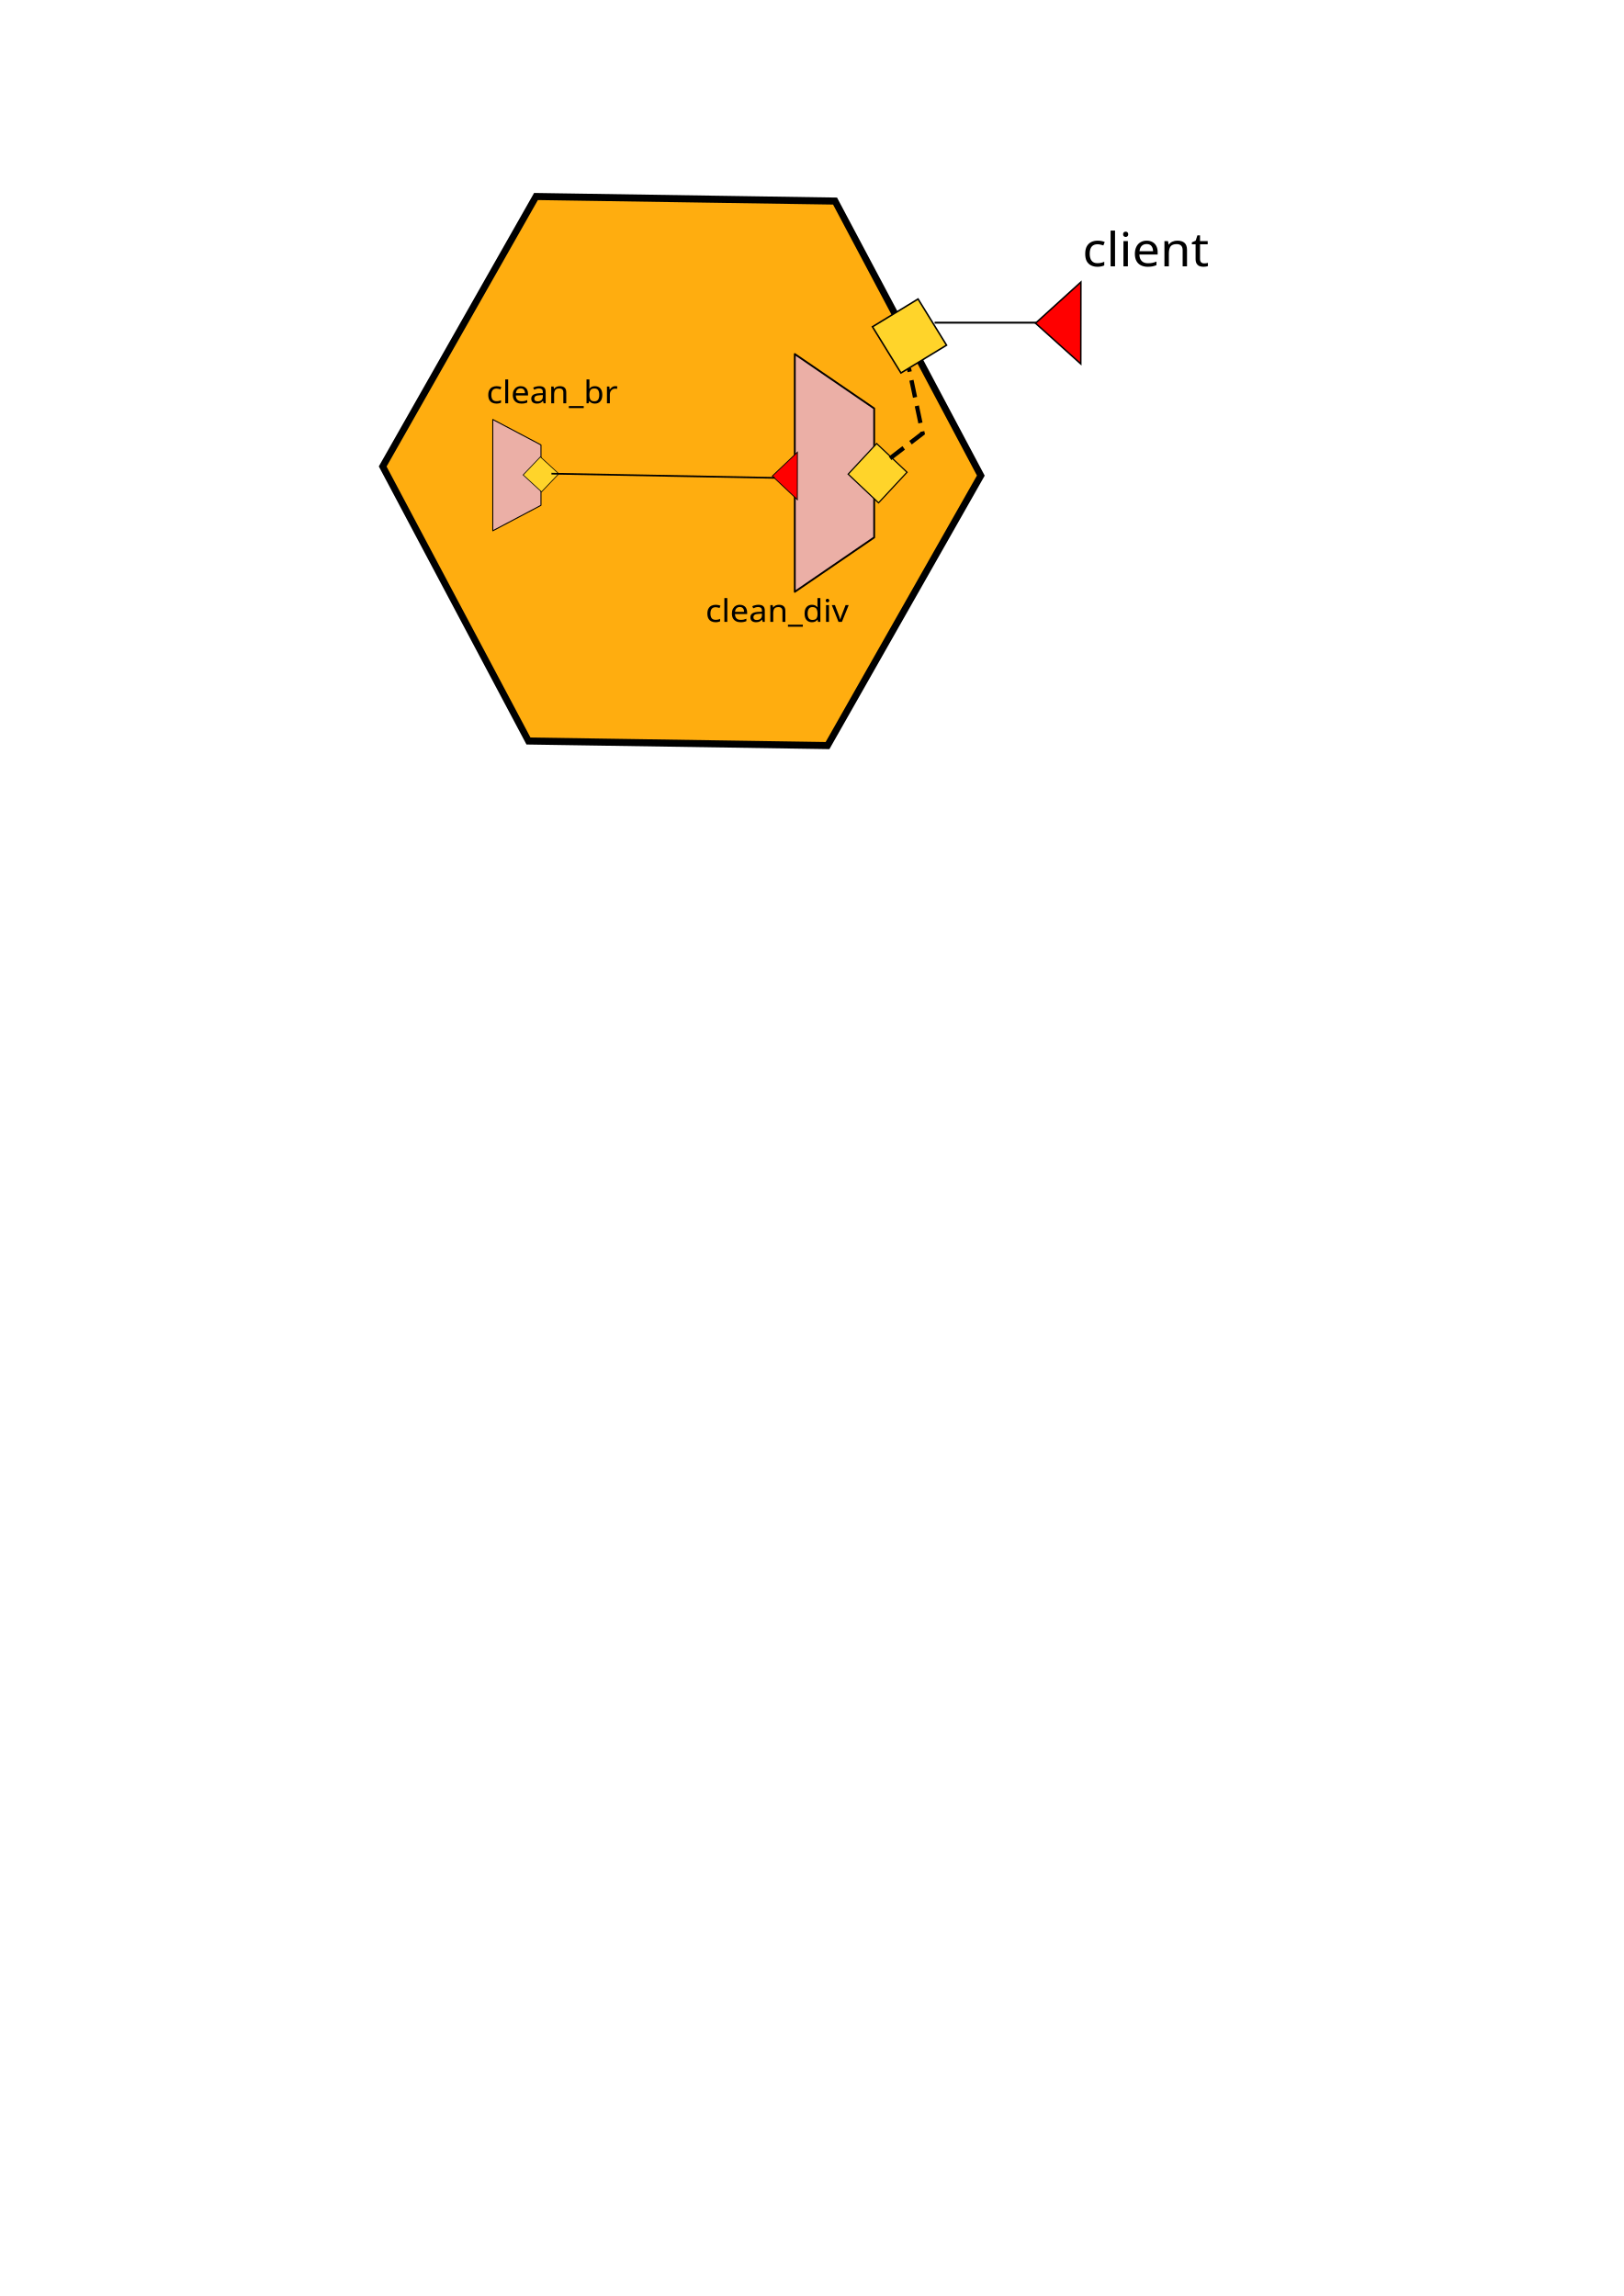
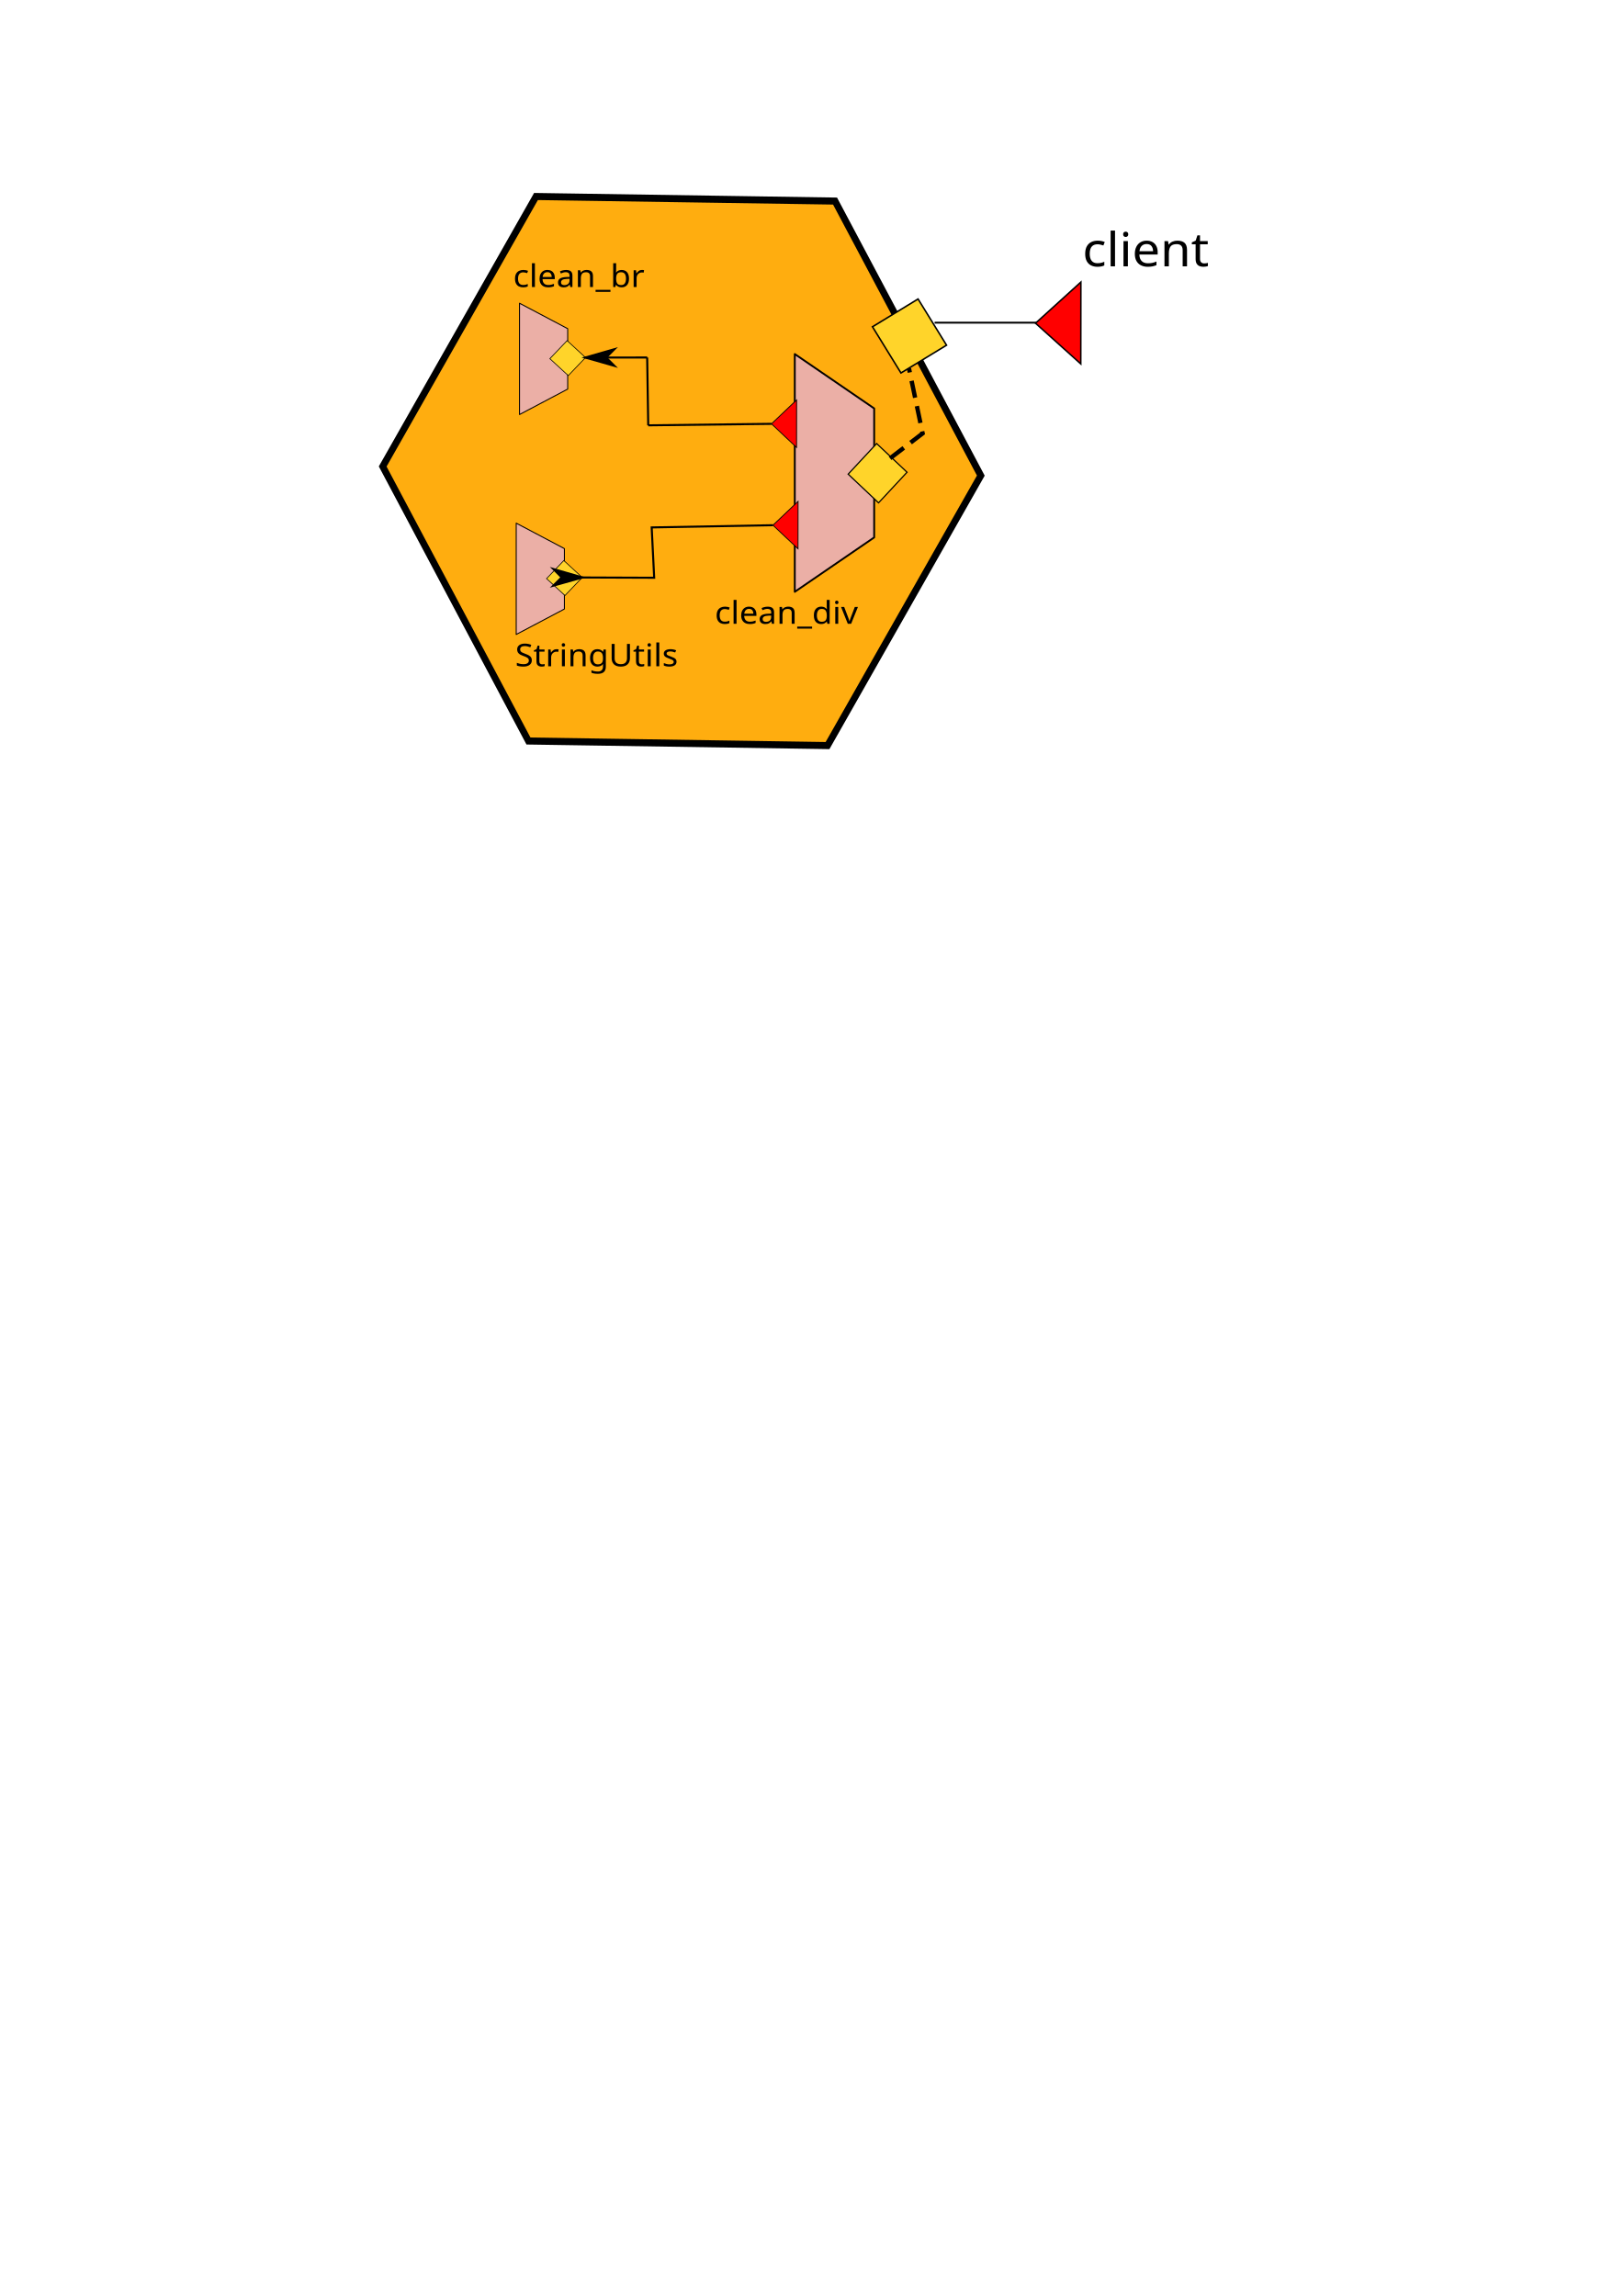
<svg xmlns="http://www.w3.org/2000/svg" width="210mm" height="297mm" viewBox="0 0 744.094 1052.362" id="svg6445" version="1.1">
  <defs id="defs6447">
+     <marker style="overflow:visible" id="Arrow1Lstart" refX="0.0" refY="0.0" orient="auto">
+       <path transform="scale(0.8) translate(12.5,0)" style="fill-rule:evenodd;fill:context-stroke;stroke:context-stroke;stroke-width:1.0pt" d="M 0.0,0.0 L 5.0,-5.0 L -12.5,0.0 L 5.0,5.0 L 0.0,0.0 z " id="path8515" />
+     </marker>
    <marker orient="auto" refY="0.0" refX="0.0" id="marker4818" style="overflow:visible;">
      <path id="path4820" d="M 0.0,0.0 L 5.0,-5.0 L -12.5,0.0 L 5.0,5.0 L 0.0,0.0 z " style="fill-rule:evenodd;stroke:#000000;stroke-width:1pt;stroke-opacity:1;fill:#000000;fill-opacity:1" transform="scale(0.8) rotate(180) translate(12.5,0)" />
    </marker>
    <marker orient="auto" refY="0.0" refX="0.0" id="marker4767" style="overflow:visible;">
      <path id="path4514" d="M 0.0,0.0 L 5.0,-5.0 L -12.5,0.0 L 5.0,5.0 L 0.0,0.0 z " style="fill-rule:evenodd;stroke:#000000;stroke-width:1pt;stroke-opacity:1;fill:#000000;fill-opacity:1" transform="scale(0.8) rotate(180) translate(12.5,0)" />
    </marker>
    <marker orient="auto" refY="0.0" refX="0.0" id="marker4554" style="overflow:visible;">
      <path id="path4556" d="M 0.0,0.0 L 5.0,-5.0 L -12.5,0.0 L 5.0,5.0 L 0.0,0.0 z " style="fill-rule:evenodd;stroke:#000000;stroke-width:1pt;stroke-opacity:1;fill:#000000;fill-opacity:1" transform="scale(0.8) rotate(180) translate(12.5,0)" />
    </marker>
    <marker orient="auto" refY="0.0" refX="0.0" id="Arrow1Lend" style="overflow:visible;">
      <path id="path4273" d="M 0.0,0.0 L 5.0,-5.0 L -12.5,0.0 L 5.0,5.0 L 0.0,0.0 z " style="fill-rule:evenodd;stroke:#000000;stroke-width:1pt;stroke-opacity:1;fill:#000000;fill-opacity:1" transform="scale(0.8) rotate(180) translate(12.5,0)" />
    </marker>
    <marker orient="auto" refY="0" refX="0" id="TriangleOutL" style="overflow:visible">
      <path id="path4381" d="m 5.77,0 -8.65,5 0,-10 8.65,5 z" style="fill:#000000;fill-opacity:1;fill-rule:evenodd;stroke:#000000;stroke-width:1pt;stroke-opacity:1" transform="scale(0.8,0.8)" />
    </marker>
    <marker orient="auto" refY="0" refX="0" id="marker4554-6" style="overflow:visible">
      <path id="path4556-2" d="M 0,0 5,-5 -12.5,0 5,5 0,0 Z" style="fill:#000000;fill-opacity:1;fill-rule:evenodd;stroke:#000000;stroke-width:1pt;stroke-opacity:1" transform="matrix(-0.8,0,0,-0.8,-10,0)" />
    </marker>
    <marker orient="auto" refY="0" refX="0" id="Arrow1Lend-2" style="overflow:visible">
      <path id="path4273-6" d="M 0,0 5,-5 -12.5,0 5,5 0,0 Z" style="fill:#000000;fill-opacity:1;fill-rule:evenodd;stroke:#000000;stroke-width:1pt;stroke-opacity:1" transform="matrix(-0.8,0,0,-0.8,-10,0)" />
    </marker>
    <marker orient="auto" refY="0" refX="0" id="TriangleOutL-2" style="overflow:visible">
      <path id="path4381-8" d="m 5.77,0 -8.65,5 0,-10 8.65,5 z" style="fill:#000000;fill-opacity:1;fill-rule:evenodd;stroke:#000000;stroke-width:1pt;stroke-opacity:1" transform="scale(0.8,0.8)" />
    </marker>
    <marker orient="auto" refY="0" refX="0" id="marker4767-2" style="overflow:visible">
      <path id="path4514-6" d="M 0,0 5,-5 -12.5,0 5,5 0,0 Z" style="fill:#000000;fill-opacity:1;fill-rule:evenodd;stroke:#000000;stroke-width:1pt;stroke-opacity:1" transform="matrix(-0.8,0,0,-0.8,-10,0)" />
    </marker>
    <marker orient="auto" refY="0" refX="0" id="marker4818-0" style="overflow:visible">
      <path id="path4820-9" d="M 0,0 5,-5 -12.5,0 5,5 0,0 Z" style="fill:#000000;fill-opacity:1;fill-rule:evenodd;stroke:#000000;stroke-width:1pt;stroke-opacity:1" transform="matrix(-0.8,0,0,-0.8,-10,0)" />
    </marker>
    <marker orient="auto" refY="0" refX="0" id="TriangleOutL-2-0" style="overflow:visible">
      <path id="path4381-8-1" d="m 5.77,0 -8.65,5 0,-10 8.65,5 z" style="fill:#000000;fill-opacity:1;fill-rule:evenodd;stroke:#000000;stroke-width:1pt;stroke-opacity:1" transform="scale(0.8,0.8)" />
    </marker>
    <marker orient="auto" refY="0" refX="0" id="TriangleOutL-2-0-6" style="overflow:visible">
      <path id="path4381-8-1-3" d="m 5.77,0 -8.65,5 0,-10 8.65,5 z" style="fill:#000000;fill-opacity:1;fill-rule:evenodd;stroke:#000000;stroke-width:1pt;stroke-opacity:1" transform="scale(0.8,0.8)" />
    </marker>
    <marker orient="auto" refY="0" refX="0" id="TriangleOutL-2-0-6-5" style="overflow:visible">
      <path id="path4381-8-1-3-4" d="m 5.77,0 -8.65,5 0,-10 8.65,5 z" style="fill:#000000;fill-opacity:1;fill-rule:evenodd;stroke:#000000;stroke-width:1pt;stroke-opacity:1" transform="scale(0.8,0.8)" />
    </marker>
  </defs>
  <g id="layer1">
-     <flowRoot xml:space="preserve" id="flowRoot7021" style="fill:black;stroke:none;stroke-opacity:1;stroke-width:1px;stroke-linejoin:miter;stroke-linecap:butt;fill-opacity:1;font-family:sans-serif;font-style:normal;font-weight:normal;font-size:40px;line-height:125%;letter-spacing:0px;word-spacing:0px">
+     <flowRoot xml:space="preserve" id="flowRoot7021" style="font-style:normal;font-weight:normal;line-height:0.01%;font-family:sans-serif;letter-spacing:0px;word-spacing:0px;fill:#000000;fill-opacity:1;stroke:none;stroke-width:1px;stroke-linecap:butt;stroke-linejoin:miter;stroke-opacity:1">
      <flowRegion id="flowRegion7023">
        <rect id="rect7025" width="324.278" height="189.216" x="57.417" y="71.046" />
      </flowRegion>
-       <flowPara id="flowPara7027" />
+       <flowPara id="flowPara7027" style="font-size:40px;line-height:1.25"> </flowPara>
    </flowRoot>
-     <flowRoot xml:space="preserve" id="flowRoot7303" style="fill:black;stroke:none;stroke-opacity:1;stroke-width:1px;stroke-linejoin:miter;stroke-linecap:butt;fill-opacity:1;font-family:sans-serif;font-style:normal;font-weight:normal;font-size:40px;line-height:125%;letter-spacing:0px;word-spacing:0px">
+     <flowRoot xml:space="preserve" id="flowRoot7303" style="font-style:normal;font-weight:normal;line-height:0.01%;font-family:sans-serif;letter-spacing:0px;word-spacing:0px;fill:#000000;fill-opacity:1;stroke:none;stroke-width:1px;stroke-linecap:butt;stroke-linejoin:miter;stroke-opacity:1">
      <flowRegion id="flowRegion7305">
        <rect id="rect7307" width="56.112" height="56.112" x="435.85" y="559.747" />
      </flowRegion>
-       <flowPara id="flowPara7309" />
+       <flowPara id="flowPara7309" style="font-size:40px;line-height:1.25"> </flowPara>
    </flowRoot>
-     <flowRoot xml:space="preserve" id="flowRoot7468" style="fill:black;stroke:none;stroke-opacity:1;stroke-width:1px;stroke-linejoin:miter;stroke-linecap:butt;fill-opacity:1;font-family:sans-serif;font-style:normal;font-weight:normal;font-size:40px;line-height:125%;letter-spacing:0px;word-spacing:0px">
+     <flowRoot xml:space="preserve" id="flowRoot7468" style="font-style:normal;font-weight:normal;line-height:0.01%;font-family:sans-serif;letter-spacing:0px;word-spacing:0px;fill:#000000;fill-opacity:1;stroke:none;stroke-width:1px;stroke-linecap:butt;stroke-linejoin:miter;stroke-opacity:1">
      <flowRegion id="flowRegion7470">
        <rect id="rect7472" width="369.298" height="206.833" x="50.893" y="39.075" />
      </flowRegion>
-       <flowPara id="flowPara7474" />
+       <flowPara id="flowPara7474" style="font-size:40px;line-height:1.25"> </flowPara>
    </flowRoot>
-     <g id="g3756" transform="matrix(1.94106,0,0,2.003281,-380.9929,-172.7749)">
-       <path transform="matrix(1.09886,0,0,1.119409,208.8248,-33.77918)" d="m 166.38,259.61 -64.254,-0.934 -31.319,-56.112 32.936,-55.179 64.254,0.934 31.319,56.112 z" id="path4234" style="opacity:1;fill:#ffa800;fill-opacity:0.941;stroke:#000000;stroke-width:1.443;stroke-miterlimit:4;stroke-dasharray:none;stroke-dashoffset:0;stroke-opacity:1" />
-       <path transform="matrix(0.3476396,0.09534574,-0.09223611,0.3363016,352.9005,51.20878)" style="fill:#ffd42a;fill-opacity:1;stroke:#000000;stroke-width:1;stroke-miterlimit:4;stroke-dasharray:none;stroke-dashoffset:0;stroke-opacity:1" id="path4665-0-0-3-6" d="m 238.374,290.344 -25.739,-24.13 24.13,-25.739 25.739,24.13 z" />
-       <path style="color:#000000;clip-rule:nonzero;display:inline;overflow:visible;visibility:visible;opacity:1;isolation:auto;mix-blend-mode:normal;color-interpolation:sRGB;color-interpolation-filters:linearRGB;solid-color:#000000;solid-opacity:1;fill:#e9afaf;fill-opacity:0.941;fill-rule:nonzero;stroke:#030000;stroke-width:0.228;stroke-linecap:butt;stroke-linejoin:round;stroke-miterlimit:4;stroke-dasharray:none;stroke-dashoffset:0;stroke-opacity:1;color-rendering:auto;image-rendering:auto;shape-rendering:auto;text-rendering:auto;enable-background:accumulate" d="m 324.001,188.044 -11.377,-5.824 0,25.466 11.377,-5.824 z" id="rect4162-5-19" />
-       <path transform="matrix(0.1687539,0,0,0.1606031,283.9063,152.1507)" style="fill:#ffd42a;fill-opacity:1;stroke:#000000;stroke-width:1;stroke-miterlimit:4;stroke-dasharray:none;stroke-dashoffset:0;stroke-opacity:1" id="path4665-6" d="m 238.374,290.344 -25.739,-24.13 24.13,-25.739 25.739,24.13 z" />
-       <path style="color:#000000;clip-rule:nonzero;display:inline;overflow:visible;visibility:visible;opacity:1;isolation:auto;mix-blend-mode:normal;color-interpolation:sRGB;color-interpolation-filters:linearRGB;solid-color:#000000;solid-opacity:1;fill:#e9afaf;fill-opacity:0.941;fill-rule:nonzero;stroke:#030000;stroke-width:0.428;stroke-linecap:butt;stroke-linejoin:round;stroke-miterlimit:4;stroke-dasharray:none;stroke-dashoffset:0;stroke-opacity:1;color-rendering:auto;image-rendering:auto;shape-rendering:auto;text-rendering:auto;enable-background:accumulate" d="m 402.666,179.693 -18.741,-12.441 0,54.399 18.741,-12.441 z" id="rect4162-5-7-0-6-4" />
-       <path transform="matrix(0.2786924,0,0,0.2721339,337.2655,122.2849)" style="fill:#ffd42a;fill-opacity:1;stroke:#000000;stroke-width:1;stroke-miterlimit:4;stroke-dasharray:none;stroke-dashoffset:0;stroke-opacity:1" id="path4665-0-0-3-61" d="m 238.374,290.344 -25.739,-24.13 24.13,-25.739 25.739,24.13 z" />
-       <path style="fill:#ff0000;fill-opacity:1;stroke:#000000;stroke-width:0.196;stroke-miterlimit:4;stroke-dasharray:none;stroke-dashoffset:0;stroke-opacity:1" d="m 384.527,200.565 -5.915,-5.399 5.928,-5.458 z" id="path7225-8" />
-       <path id="path4222-6" d="M 379.167,195.578 326.473,194.617" style="fill:none;fill-rule:evenodd;stroke:#000000;stroke-width:0.386px;stroke-linecap:butt;stroke-linejoin:miter;stroke-opacity:1" />
-       <path id="path4876" d="m 406.427,191.104 c 7.678,-5.696 7.678,-5.696 7.678,-5.696 l -3.22,-14.86" style="fill:none;fill-rule:evenodd;stroke:#000000;stroke-width:1;stroke-linecap:butt;stroke-linejoin:miter;stroke-miterlimit:4;stroke-dasharray:4, 2;stroke-dashoffset:0;stroke-opacity:1" />
-       <path id="path6183-8-9-2-4" d="m 441.254,160.072 -24.322,0" style="fill:none;fill-rule:evenodd;stroke:#000000;stroke-width:0.439px;stroke-linecap:butt;stroke-linejoin:miter;stroke-opacity:1" />
-       <path style="fill:#ff0000;fill-opacity:1;stroke:#000000;stroke-width:0.346;stroke-miterlimit:4;stroke-dasharray:none;stroke-dashoffset:0;stroke-opacity:1" d="m 451.447,169.51 -10.689,-9.313 10.713,-9.415 z" id="path7225-34-7" />
-       <text transform="scale(1.046139,0.9558956)" id="text5447-3-9-9-2-8-8-2-0" y="153.969" x="431.912" style="font-style:normal;font-weight:normal;font-size:17.56px;line-height:125%;font-family:sans-serif;letter-spacing:0px;word-spacing:0px;fill:#000000;fill-opacity:1;stroke:none;stroke-width:1px;stroke-linecap:butt;stroke-linejoin:miter;stroke-opacity:1" xml:space="preserve">
-         <tspan id="tspan4762-2" style="font-style:normal;font-variant:normal;font-weight:normal;font-stretch:normal;font-size:11.25px;font-family:'Segoe Print';-inkscape-font-specification:'Segoe Print'" y="153.969" x="431.912">client</tspan>
-       </text>
-       <text transform="scale(1.046139,0.9558956)" id="text5447-3-9-9-2-8-8-2-0-1" y="239.08" x="346.861" style="font-style:normal;font-weight:normal;font-size:17.56px;line-height:125%;font-family:sans-serif;letter-spacing:0px;word-spacing:0px;fill:#000000;fill-opacity:1;stroke:none;stroke-width:1px;stroke-linecap:butt;stroke-linejoin:miter;stroke-opacity:1" xml:space="preserve">
-         <tspan id="tspan4762-2-4" style="font-style:normal;font-variant:normal;font-weight:normal;font-stretch:normal;font-size:7.5px;font-family:'Segoe Print';-inkscape-font-specification:'Segoe Print'" y="239.08" x="346.861">clean_div</tspan>
-       </text>
-       <text transform="scale(1.046139,0.9558956)" id="text5447-3-9-9-2-8-8-2-0-1-3" y="186.753" x="297.409" style="font-style:normal;font-weight:normal;font-size:17.56px;line-height:125%;font-family:sans-serif;letter-spacing:0px;word-spacing:0px;fill:#000000;fill-opacity:1;stroke:none;stroke-width:1px;stroke-linecap:butt;stroke-linejoin:miter;stroke-opacity:1" xml:space="preserve">
-         <tspan id="tspan4762-2-4-4" style="font-style:normal;font-variant:normal;font-weight:normal;font-stretch:normal;font-size:7.5px;font-family:'Segoe Print';-inkscape-font-specification:'Segoe Print'" y="186.753" x="297.409">clean_br</tspan>
-       </text>
-     </g>
+     <path transform="matrix(2.132953,0,0,2.242491,24.34869,-240.4441)" id="path4234" style="opacity:1;fill:#ffa800;fill-opacity:0.941;stroke:#000000;stroke-width:1.443;stroke-miterlimit:4;stroke-dasharray:none;stroke-dashoffset:0;stroke-opacity:1" d="m 166.38,259.61 -64.254,-0.934 -31.319,-56.112 32.936,-55.179 64.254,0.934 31.319,56.112 z" />
+     <path transform="matrix(0.6747894,0.1910043,-0.1790358,0.6737067,304.0082,-70.18932)" style="fill:#ffd42a;fill-opacity:1;stroke:#000000;stroke-width:1;stroke-miterlimit:4;stroke-dasharray:none;stroke-dashoffset:0;stroke-opacity:1" id="path4665-0-0-3-6" d="m 238.374,290.344 -25.739,-24.13 24.13,-25.739 25.739,24.13 z" />
+     <path style="color:#000000;clip-rule:nonzero;display:inline;overflow:visible;visibility:visible;isolation:auto;mix-blend-mode:normal;color-interpolation:sRGB;color-interpolation-filters:linearRGB;solid-color:#000000;solid-opacity:1;fill:#e9afaf;fill-opacity:0.941;fill-rule:nonzero;stroke:#030000;stroke-width:0.45;stroke-linecap:butt;stroke-linejoin:round;stroke-miterlimit:4;stroke-dasharray:none;stroke-dashoffset:0;stroke-opacity:1;color-rendering:auto;image-rendering:auto;shape-rendering:auto;text-rendering:auto;enable-background:accumulate" d="m 260.162,150.65 -22.084,-11.667 v 51.016 l 22.084,-11.667 z" id="rect4162-5-19" />
+     <path transform="matrix(0.3275614,0,0,0.3217332,182.3356,78.74535)" style="fill:#ffd42a;fill-opacity:1;stroke:#000000;stroke-width:1;stroke-miterlimit:4;stroke-dasharray:none;stroke-dashoffset:0;stroke-opacity:1" id="path4665-6" d="m 238.374,290.344 -25.739,-24.13 24.13,-25.739 25.739,24.13 z" />
+     <path style="color:#000000;clip-rule:nonzero;display:inline;overflow:visible;visibility:visible;isolation:auto;mix-blend-mode:normal;color-interpolation:sRGB;color-interpolation-filters:linearRGB;solid-color:#000000;solid-opacity:1;fill:#e9afaf;fill-opacity:0.941;fill-rule:nonzero;stroke:#030000;stroke-width:0.843;stroke-linecap:butt;stroke-linejoin:round;stroke-miterlimit:4;stroke-dasharray:none;stroke-dashoffset:0;stroke-opacity:1;color-rendering:auto;image-rendering:auto;shape-rendering:auto;text-rendering:auto;enable-background:accumulate" d="M 400.606,187.2 364.229,162.278 V 271.253 l 36.377,-24.923 z" id="rect4162-5-7-0-6-4" />
+     <path transform="matrix(0.5409588,0,0,0.5451607,273.6597,72.19607)" style="fill:#ffd42a;fill-opacity:1;stroke:#000000;stroke-width:1;stroke-miterlimit:4;stroke-dasharray:none;stroke-dashoffset:0;stroke-opacity:1" id="path4665-0-0-3-61" d="m 238.374,290.344 -25.739,-24.13 24.13,-25.739 25.739,24.13 z" />
+     <path style="fill:#ff0000;fill-opacity:1;stroke:#000000;stroke-width:0.386;stroke-miterlimit:4;stroke-dasharray:none;stroke-dashoffset:0;stroke-opacity:1" d="M 365.029,205.078 353.548,194.263 365.054,183.33 Z" id="path7225-8" />
+     <path id="path4876" d="m 407.906,210.06 c 14.903,-11.411 14.903,-11.411 14.903,-11.411 l -6.25,-29.769" style="fill:none;fill-rule:evenodd;stroke:#000000;stroke-width:1.972;stroke-linecap:butt;stroke-linejoin:miter;stroke-miterlimit:4;stroke-dasharray:7.888, 3.944;stroke-dashoffset:0;stroke-opacity:1" />
+     <path id="path6183-8-9-2-4" d="M 475.507,147.894 H 428.296" style="fill:none;fill-rule:evenodd;stroke:#000000;stroke-width:0.866px;stroke-linecap:butt;stroke-linejoin:miter;stroke-opacity:1" />
+     <path style="fill:#ff0000;fill-opacity:1;stroke:#000000;stroke-width:0.682;stroke-miterlimit:4;stroke-dasharray:none;stroke-dashoffset:0;stroke-opacity:1" d="M 495.293,166.8 474.544,148.144 495.338,129.283 Z" id="path7225-34-7" />
+     <text transform="scale(1.029765,0.9710955)" id="text5447-3-9-9-2-8-8-2-0" y="125.699" x="481.717" style="font-style:normal;font-weight:normal;font-size:23.663px;line-height:0%;font-family:sans-serif;letter-spacing:0px;word-spacing:0px;fill:#000000;fill-opacity:1;stroke:none;stroke-width:1.972px;stroke-linecap:butt;stroke-linejoin:miter;stroke-opacity:1" xml:space="preserve">
+       <tspan id="tspan4762-2" style="font-style:normal;font-variant:normal;font-weight:normal;font-stretch:normal;font-size:22.184px;line-height:1.25;font-family:'Segoe Print';-inkscape-font-specification:'Segoe Print';stroke-width:1.972px" y="125.699" x="481.717">client</tspan>
+     </text>
+     <text transform="scale(1.029765,0.9710955)" id="text5447-3-9-9-2-8-8-2-0-1" y="294.405" x="318.118" style="font-style:normal;font-weight:normal;font-size:23.663px;line-height:0%;font-family:sans-serif;letter-spacing:0px;word-spacing:0px;fill:#000000;fill-opacity:1;stroke:none;stroke-width:1.972px;stroke-linecap:butt;stroke-linejoin:miter;stroke-opacity:1" xml:space="preserve">
+       <tspan id="tspan4762-2-4" style="font-style:normal;font-variant:normal;font-weight:normal;font-stretch:normal;font-size:14.789px;line-height:1.25;font-family:'Segoe Print';-inkscape-font-specification:'Segoe Print';stroke-width:1.972px" y="294.405" x="318.118">clean_div</tspan>
+     </text>
+     <text transform="scale(1.029765,0.9710955)" id="text5447-3-9-9-2-8-8-2-0-1-3" y="135.48" x="228.384" style="font-style:normal;font-weight:normal;font-size:23.663px;line-height:0%;font-family:sans-serif;letter-spacing:0px;word-spacing:0px;fill:#000000;fill-opacity:1;stroke:none;stroke-width:1.972px;stroke-linecap:butt;stroke-linejoin:miter;stroke-opacity:1" xml:space="preserve">
+       <tspan id="tspan4762-2-4-4" style="font-style:normal;font-variant:normal;font-weight:normal;font-stretch:normal;font-size:14.789px;line-height:1.25;font-family:'Segoe Print';-inkscape-font-specification:'Segoe Print';stroke-width:1.972px" y="135.48" x="228.384">clean_br</tspan>
+     </text>
+     <path style="color:#000000;clip-rule:nonzero;display:inline;overflow:visible;visibility:visible;isolation:auto;mix-blend-mode:normal;color-interpolation:sRGB;color-interpolation-filters:linearRGB;solid-color:#000000;solid-opacity:1;fill:#e9afaf;fill-opacity:0.941;fill-rule:nonzero;stroke:#030000;stroke-width:0.45;stroke-linecap:butt;stroke-linejoin:round;stroke-miterlimit:4;stroke-dasharray:none;stroke-dashoffset:0;stroke-opacity:1;color-rendering:auto;image-rendering:auto;shape-rendering:auto;text-rendering:auto;enable-background:accumulate" d="m 258.652,251.453 -22.084,-11.667 v 51.016 l 22.084,-11.667 z" id="rect4162-5-19-3" />
+     <path transform="matrix(0.3275614,0,0,0.3217332,180.8261,179.5478)" style="fill:#ffd42a;fill-opacity:1;stroke:#000000;stroke-width:1;stroke-miterlimit:4;stroke-dasharray:none;stroke-dashoffset:0;stroke-opacity:1" id="path4665-6-6" d="m 238.374,290.344 -25.739,-24.13 24.13,-25.739 25.739,24.13 z" />
+     <text transform="scale(1.029765,0.9710955)" id="text5447-3-9-9-2-8-8-2-0-1-3-7" y="314.486" x="229.255" style="font-style:normal;font-weight:normal;font-size:23.663px;line-height:0%;font-family:sans-serif;letter-spacing:0px;word-spacing:0px;fill:#000000;fill-opacity:1;stroke:none;stroke-width:1.972px;stroke-linecap:butt;stroke-linejoin:miter;stroke-opacity:1" xml:space="preserve">
+       <tspan id="tspan4762-2-4-4-5" style="font-style:normal;font-variant:normal;font-weight:normal;font-stretch:normal;font-size:14.789px;line-height:1.25;font-family:'Segoe Print';-inkscape-font-specification:'Segoe Print';stroke-width:1.972px" y="314.486" x="229.255">StringUtils</tspan>
+     </text>
+     <path style="fill:#ff0000;fill-opacity:1;stroke:#000000;stroke-width:0.386;stroke-miterlimit:4;stroke-dasharray:none;stroke-dashoffset:0;stroke-opacity:1" d="M 365.708,251.541 354.227,240.727 365.733,229.793 Z" id="path7225-8-3" />
+     <path style="fill:none;fill-rule:evenodd;stroke:#000000;stroke-width:0.938px;stroke-linecap:butt;stroke-linejoin:miter;stroke-opacity:1;marker-end:url(#marker4818)" d="m 296.581,163.862 -28.259,0.016" id="path6822" />
+     <path style="fill:none;stroke:#000000;stroke-width:0.938px;stroke-linecap:butt;stroke-linejoin:miter;stroke-opacity:1" d="m 296.581,163.862 0.483,31.083" id="path7206" />
+     <path style="fill:none;stroke:#000000;stroke-width:0.938px;stroke-linecap:butt;stroke-linejoin:miter;stroke-opacity:1" d="m 297.064,194.944 56.484,-0.681" id="path7401" />
+     <path style="fill:none;stroke:#000000;stroke-width:0.938px;stroke-linecap:butt;stroke-linejoin:miter;stroke-opacity:1;marker-end:url(#Arrow1Lstart)" d="m 354.227,240.727 -55.58,1.015 1.143,23.067 -32.977,-0.129 v 0" id="path7403" />
  </g>
  <g id="layer2" />
</svg>
